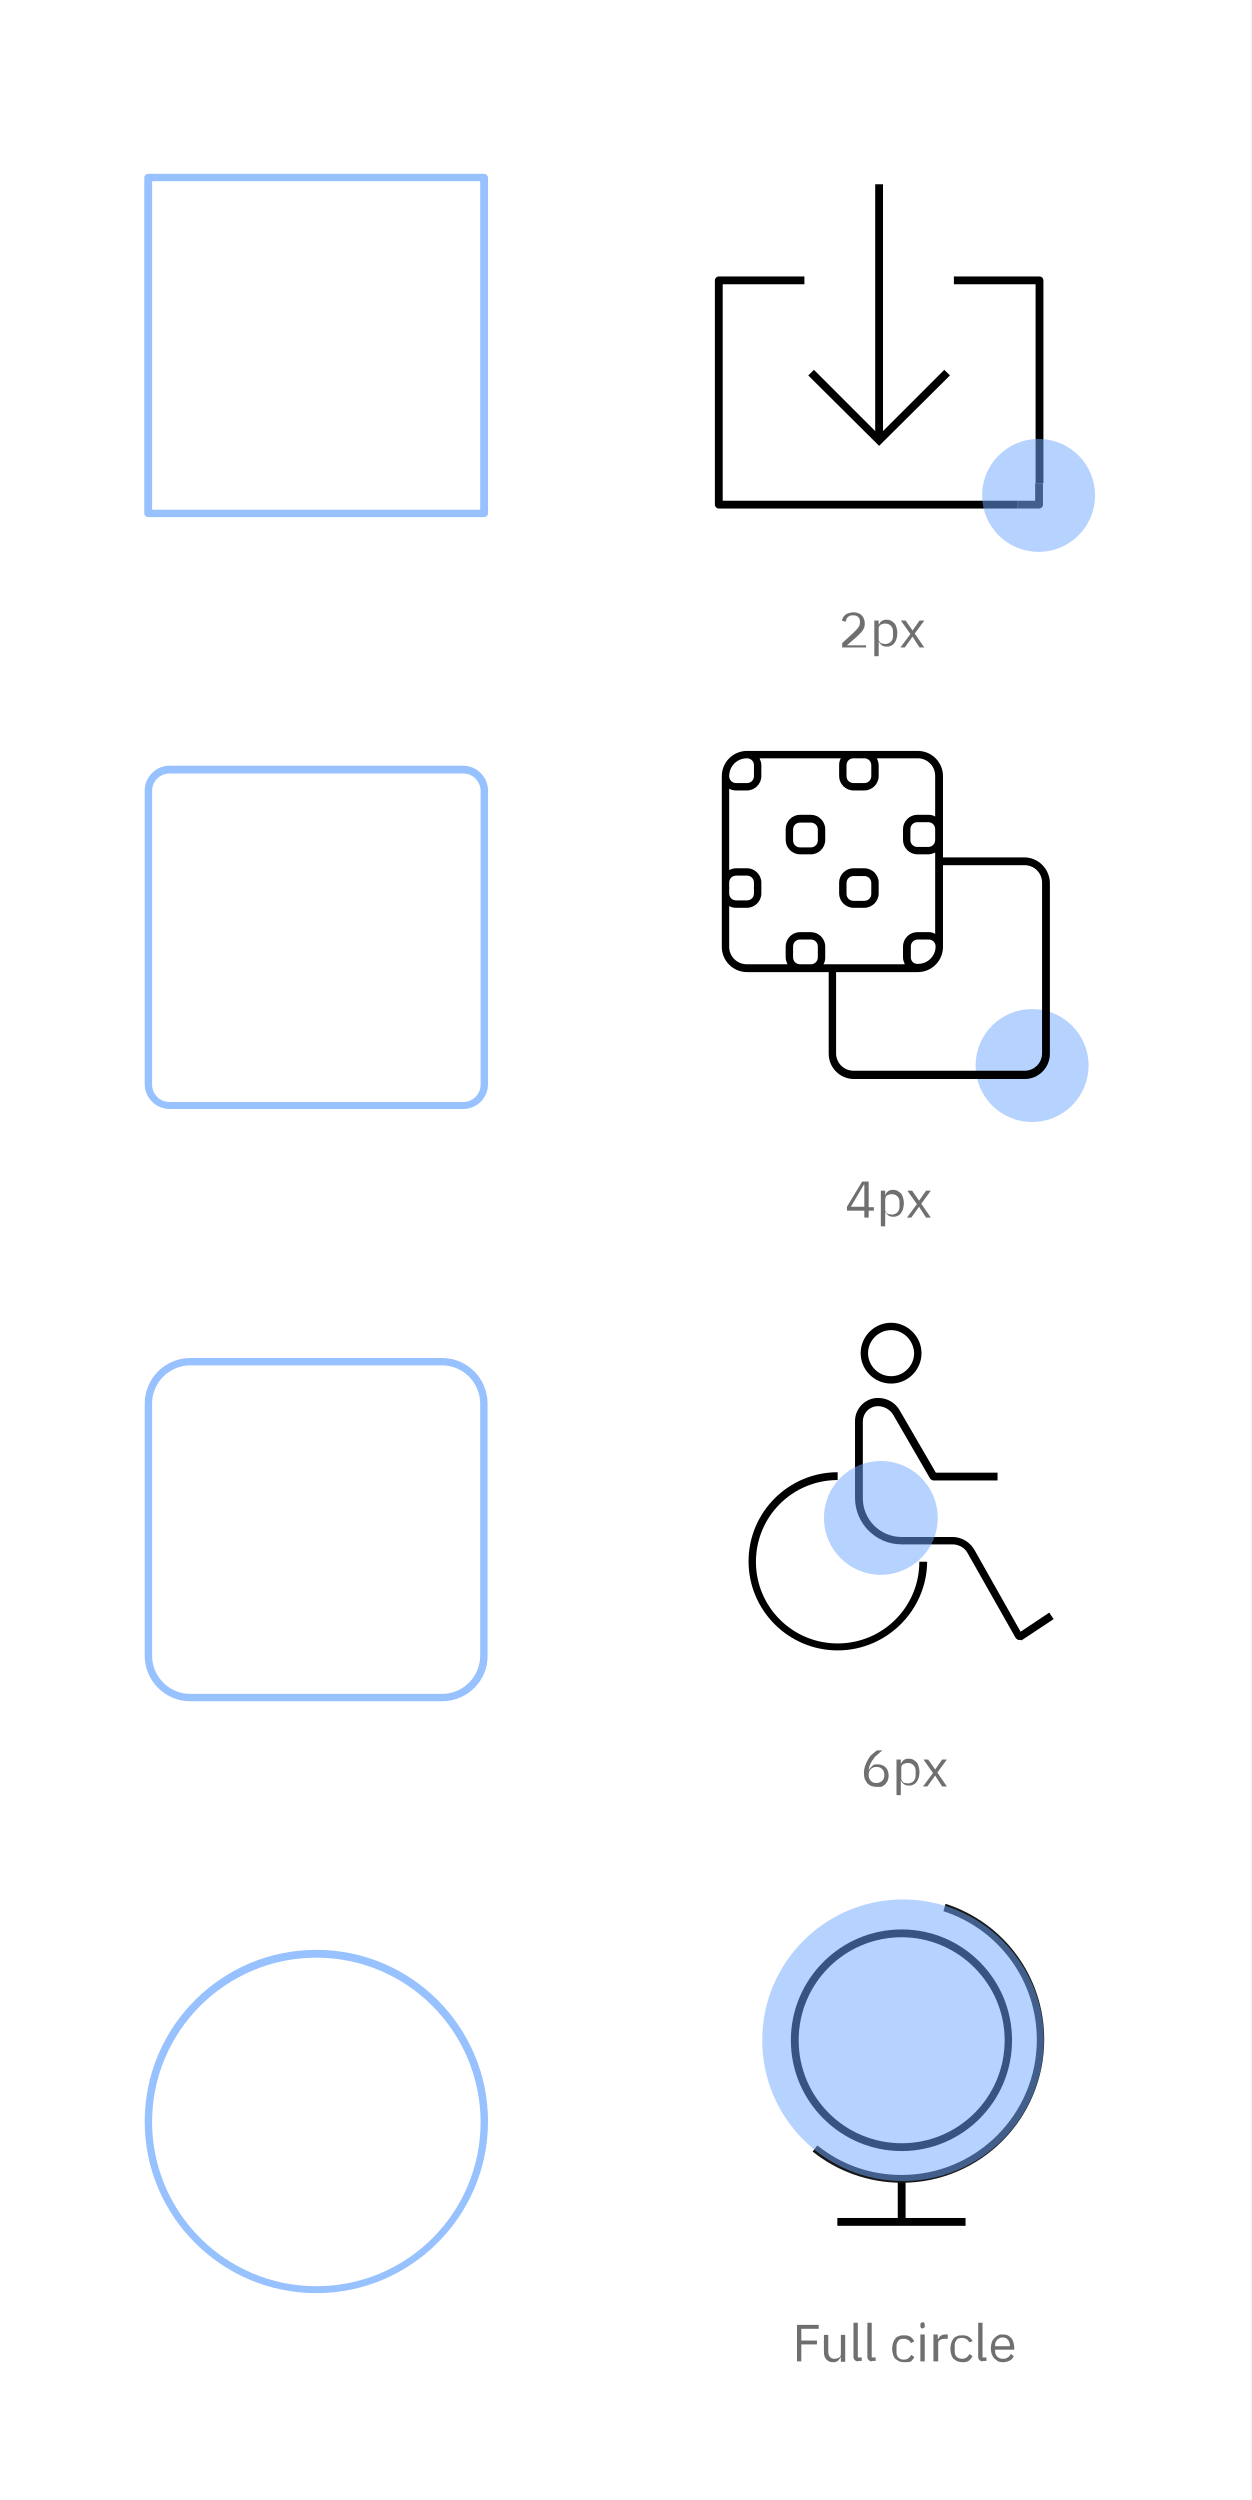
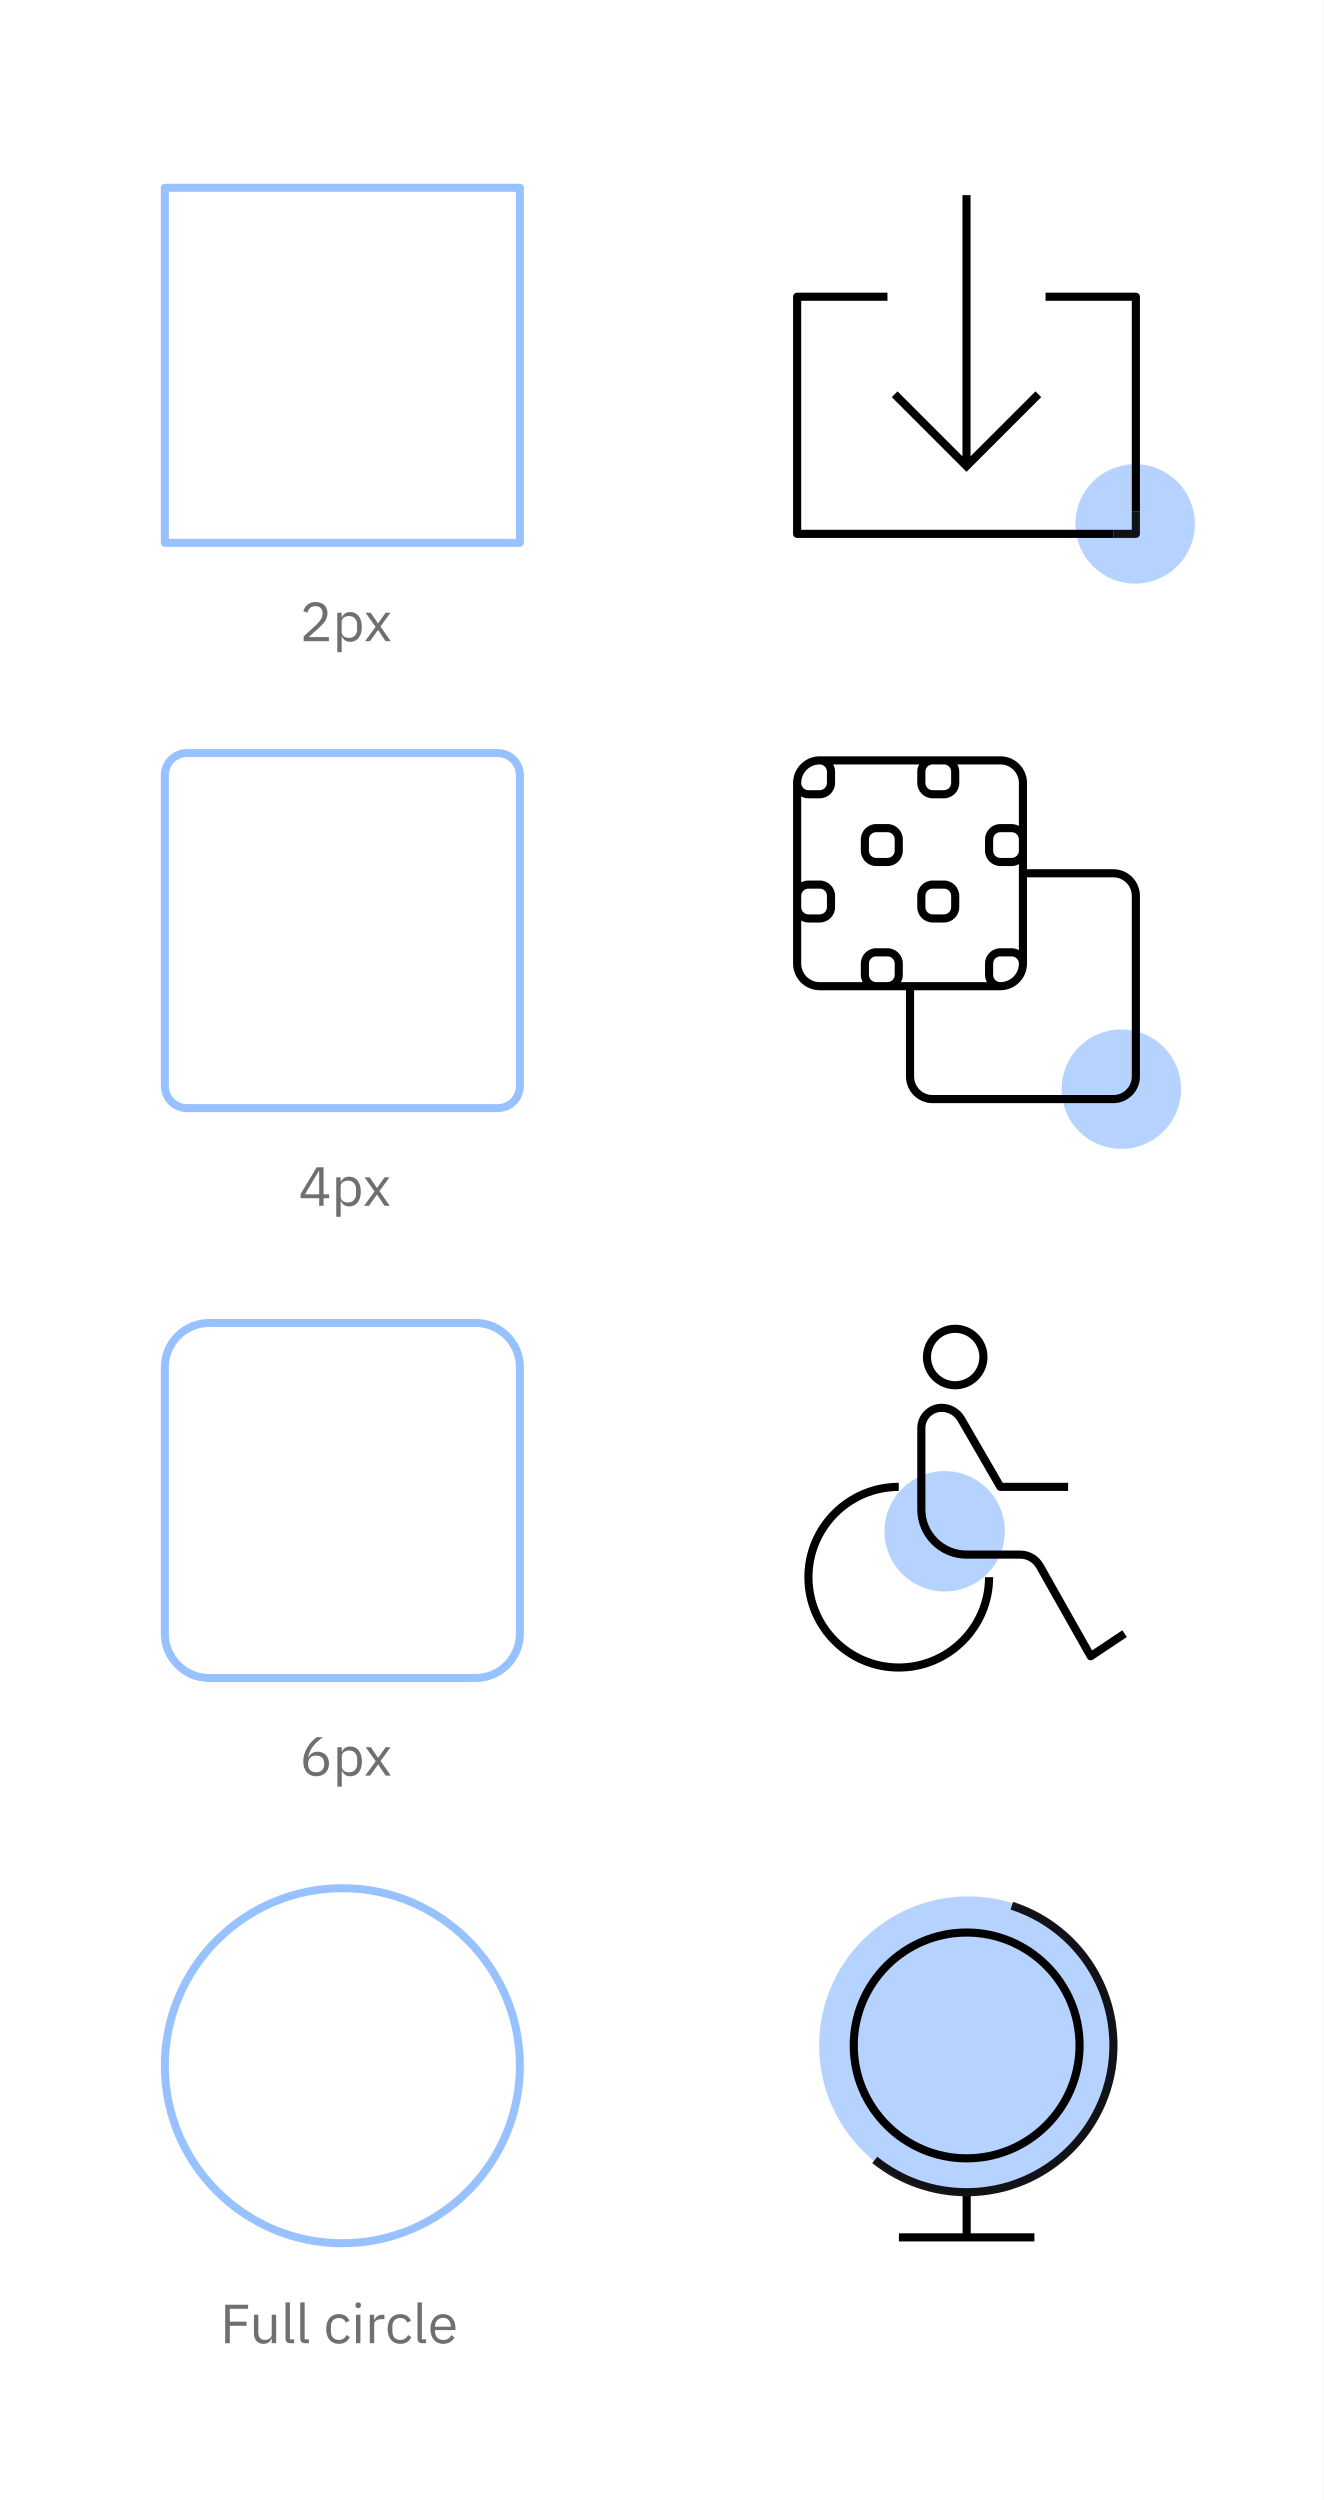
- <svg xmlns="http://www.w3.org/2000/svg" version="1.1" id="Layer_1" x="0" y="0" viewBox="0 0 288 575.3" xml:space="preserve">
-   <style>.st0{fill:#fff}.st1{fill:#97c1ff}.st2{fill:none}.st3{fill:#171717}.st4{opacity:.5;fill:#6ea6ff;enable-background:new}.st5{fill:#6f6f6f}</style>
-   <g id="Padding-don_x2019_t-Copy-10">
-     <path id="Rectangle-3" class="st0" d="M0 0h288v575.3H0z" />
-   </g>
-   <path id="Fill-1-Copy" class="st1" d="M35 117.3h75.5V41.7H35v75.6zm76.4 1.7H34.1c-.5 0-.9-.4-.9-.9V40.9c0-.5.4-.9.9-.9h77.3c.5 0 .9.4.9.9v77.3c0 .4-.4.8-.9.8z" />
-   <path id="Fill-3-Copy" class="st1" d="M39 178c-2.2 0-4 1.8-4 4v67.6c0 2.2 1.8 4 4 4h67.6c2.2 0 4-1.8 4-4V182c0-2.2-1.8-4-4-4H39zm67.6 77.2H39c-3.1 0-5.7-2.6-5.7-5.7v-67.6c0-3.1 2.6-5.7 5.7-5.7h67.6c3.1 0 5.7 2.6 5.7 5.7v67.6c0 3.2-2.6 5.7-5.7 5.7z" />
-   <g id="Group-10-Copy-2" transform="translate(35 153)">
-     <path id="Fill-1_1_" class="st2" d="M128-34.4h78.6V-113H128z" />
-     <path id="Fill-2_1_" d="M182.3-67.9l-14.1 14.1v-56.8h-1.8v56.8l-14.1-14.1-1.3 1.3 16.3 16.2 16.3-16.2z" />
-     <g id="Group-9" transform="translate(1.31 23.422)">
-       <path id="Fill-3" class="st3" d="M202.8-59.4h-4.9v-1.8h4v-4h1.8v4.9c0 .5-.4.9-.9.9" />
-       <path id="Fill-5" d="M202-65.2h1.8v-46.7c0-.5-.4-.9-.9-.9h-19.7v1.8H202v45.8z" />
-       <path id="Fill-7" d="M197.9-61.2H130V-111h18.8v-1.8h-19.7c-.5 0-.9.4-.9.9v51.6c0 .5.4.9.9.9h68.8v-1.8z" />
+ <svg xmlns="http://www.w3.org/2000/svg" width="288px" height="544px" viewBox="0 0 288 544" version="1.1">
+   <g id="06_Corners_1-mobile_1" stroke="none" stroke-width="1" fill="none" fill-rule="evenodd">
+     <g id="Padding-don’t-Copy-8" fill="#FFFFFF">
+       <rect id="Rectangle-3" x="0" y="0" width="288" height="544" />
    </g>
-   </g>
-   <circle id="Oval-5-Copy-9" class="st4" cx="239" cy="114" r="13" />
-   <path id="_x32_px-copy" class="st5" d="M199.3 149h-5.5v-1l2.7-2.5c.4-.4.7-.7 1-1.1.3-.4.4-.8.4-1.2v-.1c0-.5-.1-.8-.4-1.1-.3-.3-.6-.4-1.2-.4-.3 0-.5 0-.7.1-.2.1-.4.2-.5.3-.1.1-.3.3-.3.5-.1.2-.2.4-.2.6l-.9-.3c.1-.2.2-.5.3-.7s.3-.4.5-.6c.2-.2.5-.3.8-.4s.7-.2 1.1-.2.8.1 1.1.2c.3.1.6.3.8.5s.4.5.5.8c.1.3.2.6.2 1 0 .3 0 .6-.1.9-.1.3-.2.5-.4.8-.2.3-.4.5-.6.7l-.7.7-2.3 2h4.4v.5zm1.9-6.2h1v1c.2-.4.4-.7.7-.9s.7-.3 1.1-.3c.4 0 .7.1 1 .2.3.2.6.4.8.6s.4.6.5 1c.1.4.2.8.2 1.3s-.1.9-.2 1.3-.3.7-.5 1-.5.5-.8.6c-.3.2-.7.2-1 .2-.8 0-1.4-.4-1.8-1.2v3.4h-1v-8.2zm2.5 5.4c.5 0 1-.2 1.3-.5.3-.3.5-.8.5-1.3v-1.1c0-.6-.2-1-.5-1.3-.3-.3-.7-.5-1.3-.5-.2 0-.4 0-.6.1s-.4.1-.5.2c-.1.1-.3.2-.3.4-.1.1-.1.3-.1.5v2.3c0 .2 0 .4.1.5.1.2.2.3.3.4s.3.2.5.2.4.1.6.1zm3.5.8l2.3-3.1-2.2-3.1h1.1l1.6 2.3 1.6-2.3h1.1l-2.2 3 2.2 3.2h-1.1l-1.6-2.5-1.8 2.5h-1z" />
-   <circle id="Oval-5-Copy-8" class="st4" cx="237.5" cy="245.2" r="13" />
-   <g id="Group-9-Copy" transform="translate(171 153)">
-     <path id="Fill-1" class="st2" d="M-6.5 96.8h78.6V18.2H-6.5z" />
-     <g id="Group-8">
-       <path id="Fill-2" d="M13.1 36.3c-.9 0-1.6.7-1.6 1.6v2.5c0 .9.7 1.6 1.6 1.6h2.5c.9 0 1.6-.7 1.6-1.6v-2.5c0-.9-.7-1.6-1.6-1.6h-2.5zm2.5 7.3h-2.5c-1.8 0-3.3-1.5-3.3-3.3v-2.5c0-1.8 1.5-3.3 3.3-3.3h2.5c1.8 0 3.3 1.5 3.3 3.3v2.5c0 1.8-1.5 3.3-3.3 3.3z" />
-       <path id="Fill-4" d="M25.4 48.6c-.9 0-1.6.7-1.6 1.6v2.5c0 .9.7 1.6 1.6 1.6h2.5c.9 0 1.6-.7 1.6-1.6v-2.5c0-.9-.7-1.6-1.6-1.6h-2.5zm2.5 7.3h-2.5c-1.8 0-3.3-1.5-3.3-3.3v-2.5c0-1.8 1.5-3.3 3.3-3.3h2.5c1.8 0 3.3 1.5 3.3 3.3v2.5c0 1.8-1.5 3.3-3.3 3.3z" />
-       <path id="Fill-6" d="M68.8 89.4c0 2.2-1.8 4-4 4H25.4c-2.2 0-4-1.8-4-4V70.7h18.8c3.2 0 5.8-2.6 5.8-5.8V46.1h18.8c2.2 0 4 1.8 4 4v39.3zM13.1 68.9c-.9 0-1.6-.7-1.6-1.6v-2.5c0-.9.7-1.6 1.6-1.6h2.5c.9 0 1.6.7 1.6 1.6v2.5c0 .9-.7 1.6-1.6 1.6h-2.5zm25.5-1.6v-2.5c0-.9.7-1.6 1.6-1.6h2.5c.9 0 1.6.7 1.6 1.6 0 2.2-1.8 4-4 4-1 .1-1.7-.6-1.7-1.5zm-41.8-2.4v-9.4c.5.3 1 .4 1.6.4H.9c1.8 0 3.3-1.5 3.3-3.3v-2.5c0-1.8-1.5-3.3-3.3-3.3h-2.5c-.6 0-1.1.2-1.6.4V28.5c.5.3 1 .4 1.6.4H.9c1.8 0 3.3-1.5 3.3-3.3v-2.5c0-.6-.2-1.1-.4-1.6h18.7c-.3.5-.4 1-.4 1.6v2.5c0 1.8 1.5 3.3 3.3 3.3h2.5c1.8 0 3.3-1.5 3.3-3.3v-2.5c0-.6-.2-1.1-.4-1.6h9.4c2.2 0 4 1.8 4 4v9.4c-.5-.3-1-.4-1.6-.4h-2.5c-1.8 0-3.3 1.5-3.3 3.3v2.5c0 1.8 1.5 3.3 3.3 3.3h2.5c.6 0 1.1-.2 1.6-.4v18.7c-.5-.3-1-.4-1.6-.4h-2.5c-1.8 0-3.3 1.5-3.3 3.3v2.5c0 .6.2 1.1.4 1.6H18.5c.3-.5.4-1 .4-1.6v-2.5c0-1.8-1.5-3.3-3.3-3.3h-2.5c-1.8 0-3.3 1.5-3.3 3.3v2.5c0 .6.2 1.1.4 1.6H.9c-2.3 0-4.1-1.8-4.1-4zm0-14.8c0-.9.7-1.6 1.6-1.6H.9c.9 0 1.6.7 1.6 1.6v2.5c0 .9-.7 1.6-1.6 1.6h-2.5c-.9 0-1.6-.7-1.6-1.6v-2.5zM.9 21.5c.9 0 1.6.7 1.6 1.6v2.5c0 .9-.7 1.6-1.6 1.6h-2.5c-.9 0-1.6-.7-1.6-1.6 0-2.3 1.8-4.1 4.1-4.1zm27 0c.9 0 1.6.7 1.6 1.6v2.5c0 .9-.7 1.6-1.6 1.6h-2.5c-.9 0-1.6-.7-1.6-1.6v-2.5c0-.9.7-1.6 1.6-1.6h2.5zm16.3 18.8c0 .9-.7 1.6-1.6 1.6h-2.5c-.9 0-1.6-.7-1.6-1.6v-2.5c0-.9.7-1.6 1.6-1.6h2.5c.9 0 1.6.7 1.6 1.6v2.5zm20.5 4H46V25.6c0-3.2-2.6-5.8-5.8-5.8H.9c-3.2 0-5.8 2.6-5.8 5.8v39.3c0 3.2 2.6 5.8 5.8 5.8h18.8v18.8c0 3.2 2.6 5.8 5.8 5.8h39.3c3.2 0 5.8-2.6 5.8-5.8V50.1c-.1-3.2-2.7-5.8-5.9-5.8z" />
-     </g>
-   </g>
-   <path id="_x34_px-copy" class="st5" d="M198.9 280.2v-1.6h-4v-.9l3.5-5.8h1.5v5.9h1.2v.8h-1.2v1.6h-1zm-3.1-2.5h3.1v-5.1h-.1l-3 5.1zm6.9-3.7h1v1c.2-.4.4-.7.7-.9.3-.2.7-.3 1.1-.3.4 0 .7.1 1 .2.3.2.6.4.8.6s.4.6.5 1 .2.8.2 1.3-.1.9-.2 1.3-.3.7-.5 1-.5.5-.8.6c-.3.2-.7.2-1 .2-.8 0-1.4-.4-1.8-1.2v3.4h-1V274zm2.5 5.5c.5 0 1-.2 1.3-.5.3-.3.5-.8.5-1.3v-1.1c0-.6-.2-1-.5-1.3-.3-.3-.7-.5-1.3-.5-.2 0-.4 0-.6.1s-.4.1-.5.2c-.1.1-.3.2-.3.4s-.1.3-.1.5v2.3c0 .2 0 .4.1.5.1.2.2.3.3.4.1.1.3.2.5.2s.4.1.6.1zm3.5.7l2.3-3.1-2.2-3.1h1.1l1.6 2.3 1.6-2.3h1.1l-2.2 3 2.2 3.2h-1.1l-1.6-2.5-1.8 2.5h-1z" />
-   <path id="Fill-4-Copy" class="st1" d="M43.8 314.2c-4.8 0-8.8 3.9-8.8 8.8v58c0 4.8 3.9 8.8 8.8 8.8h57.9c4.8 0 8.8-3.9 8.8-8.8v-58c0-4.8-3.9-8.8-8.8-8.8H43.8zm57.9 77.3H43.8c-5.8 0-10.5-4.7-10.5-10.5v-58c0-5.8 4.7-10.5 10.5-10.5h57.9c5.8 0 10.5 4.7 10.5 10.5v58c.1 5.8-4.7 10.5-10.5 10.5z" />
-   <path id="Fill-5-Copy" class="st1" d="M72.8 450.5C52 450.5 35 467.4 35 488.3c0 20.8 16.9 37.8 37.8 37.8s37.8-16.9 37.8-37.8c-.1-20.9-17-37.8-37.8-37.8m0 77.2c-21.8 0-39.5-17.7-39.5-39.5s17.7-39.5 39.5-39.5 39.5 17.7 39.5 39.5-17.8 39.5-39.5 39.5" />
-   <g id="Group-27-Copy" transform="translate(35 153)">
-     <g id="Group-9_2_" transform="translate(0 .69)">
-       <path id="Fill-1_3_" class="st2" d="M133.2 227.7h78.6v-78.6h-78.6z" />
-       <g id="Group-8_2_" transform="translate(2.457)">
-         <path id="Fill-2_3_" d="M167.6 152.4c-2.9 0-5.3 2.4-5.3 5.3s2.4 5.3 5.3 5.3 5.3-2.4 5.3-5.3c-.1-2.9-2.4-5.3-5.3-5.3m0 12.3c-3.9 0-7-3.2-7-7 0-3.9 3.2-7 7-7s7 3.2 7 7c0 3.9-3.2 7-7 7" />
-         <path id="Fill-4_2_" d="M155.3 226.1c-11.3 0-20.5-9.2-20.5-20.5s9.2-20.5 20.5-20.5v1.8c-10.4 0-18.8 8.4-18.8 18.8s8.4 18.8 18.8 18.8 18.8-8.4 18.8-18.8h1.8c-.1 11.2-9.3 20.4-20.6 20.4" />
-         <path id="Fill-6_2_" d="M197.1 223.7h-.2c-.2-.1-.4-.2-.6-.4l-11.1-19.6c-.7-1.3-2.1-2-3.5-2H170c-5.9 0-10.7-4.8-10.7-10.7v-17.7c0-2.9 2.4-5.3 5.3-5.3 2.1 0 4 1.1 5 2.9l8.3 14.3h14.2v1.8h-14.7c-.3 0-.6-.2-.8-.4l-8.5-14.7c-.7-1.2-2.1-2-3.5-2-2 0-3.5 1.6-3.5 3.5v17.7c0 4.9 4 8.9 8.9 8.9h11.7c2.1 0 4 1.1 5.1 3l10.6 18.8 6.6-4.4 1 1.5-7.4 4.9c-.2-.2-.4-.1-.5-.1" />
+     <circle id="Oval-5-Copy-8" fill="#6EA6FF" style="mix-blend-mode: multiply;" opacity="0.5" cx="244" cy="237" r="13" />
+     <g id="Group-9-Copy" transform="translate(171, 163)">
+       <polygon id="Fill-1" points="0 78.62 78.62 78.62 78.62 0 0 0" />
+       <g id="Group-8" fill="#000000">
+         <path d="M19.655,18.084 C18.788,18.084 18.083,18.789 18.083,19.656 L18.083,22.113 C18.083,22.978 18.788,23.683 19.655,23.683 L22.112,23.683 C22.979,23.683 23.684,22.978 23.684,22.113 L23.684,19.656 C23.684,18.789 22.979,18.084 22.112,18.084 L19.655,18.084 Z M22.112,25.454 L19.655,25.454 C17.812,25.454 16.314,23.956 16.314,22.113 L16.314,19.656 C16.314,17.813 17.812,16.312 19.655,16.312 L22.112,16.312 C23.955,16.312 25.453,17.813 25.453,19.656 L25.453,22.113 C25.453,23.956 23.955,25.454 22.112,25.454 L22.112,25.454 Z" id="Fill-2" />
+         <path d="M31.939,30.368 C31.072,30.368 30.367,31.073 30.367,31.94 L30.367,34.397 C30.367,35.262 31.072,35.967 31.939,35.967 L34.396,35.967 C35.264,35.967 35.969,35.262 35.969,34.397 L35.969,31.94 C35.969,31.073 35.264,30.368 34.396,30.368 L31.939,30.368 Z M34.396,37.739 L31.939,37.739 C30.097,37.739 28.598,36.24 28.598,34.397 L28.598,31.94 C28.598,30.098 30.097,28.597 31.939,28.597 L34.396,28.597 C36.239,28.597 37.738,30.098 37.738,31.94 L37.738,34.397 C37.738,36.24 36.239,37.739 34.396,37.739 L34.396,37.739 Z" id="Fill-4" />
+         <path d="M75.279,71.249 C75.279,73.47 73.471,75.279 71.25,75.279 L31.94,75.279 C29.719,75.279 27.91,73.47 27.91,71.249 L27.91,52.479 L46.681,52.479 C49.877,52.479 52.479,49.879 52.479,46.681 L52.479,27.91 L71.25,27.91 C73.471,27.91 75.279,29.718 75.279,31.939 L75.279,71.249 Z M19.655,50.71 C18.788,50.71 18.083,50.005 18.083,49.138 L18.083,46.681 C18.083,45.813 18.788,45.108 19.655,45.108 L22.112,45.108 C22.979,45.108 23.685,45.813 23.685,46.681 L23.685,49.138 C23.685,50.005 22.979,50.71 22.112,50.71 L19.655,50.71 Z M45.108,49.138 L45.108,46.681 C45.108,45.813 45.814,45.108 46.681,45.108 L49.138,45.108 C50.005,45.108 50.71,45.813 50.71,46.681 C50.71,48.902 48.902,50.71 46.681,50.71 C45.814,50.71 45.108,50.005 45.108,49.138 L45.108,49.138 Z M3.342,46.681 L3.342,37.327 C3.813,37.58 4.342,37.738 4.914,37.738 L7.371,37.738 C9.214,37.738 10.712,36.239 10.712,34.396 L10.712,31.939 C10.712,30.097 9.214,28.598 7.371,28.598 L4.914,28.598 C4.342,28.598 3.813,28.755 3.342,29.008 L3.342,10.302 C3.813,10.555 4.342,10.712 4.914,10.712 L7.371,10.712 C9.214,10.712 10.712,9.213 10.712,7.371 L10.712,4.914 C10.712,4.344 10.555,3.813 10.302,3.341 L29.009,3.341 C28.756,3.813 28.598,4.344 28.598,4.914 L28.598,7.371 C28.598,9.213 30.097,10.712 31.94,10.712 L34.396,10.712 C36.239,10.712 37.738,9.213 37.738,7.371 L37.738,4.914 C37.738,4.344 37.581,3.813 37.328,3.341 L46.681,3.341 C48.902,3.341 50.71,5.15 50.71,7.371 L50.71,16.724 C50.238,16.471 49.708,16.314 49.138,16.314 L46.681,16.314 C44.838,16.314 43.34,17.812 43.34,19.655 L43.34,22.112 C43.34,23.955 44.838,25.453 46.681,25.453 L49.138,25.453 C49.708,25.453 50.238,25.296 50.71,25.043 L50.71,43.75 C50.238,43.497 49.708,43.339 49.138,43.339 L46.681,43.339 C44.838,43.339 43.34,44.838 43.34,46.681 L43.34,49.138 C43.34,49.707 43.497,50.238 43.75,50.71 L25.043,50.71 C25.296,50.238 25.453,49.707 25.453,49.138 L25.453,46.681 C25.453,44.838 23.955,43.339 22.112,43.339 L19.655,43.339 C17.813,43.339 16.314,44.838 16.314,46.681 L16.314,49.138 C16.314,49.707 16.471,50.238 16.724,50.71 L7.371,50.71 C5.15,50.71 3.342,48.902 3.342,46.681 L3.342,46.681 Z M3.342,31.939 C3.342,31.072 4.047,30.367 4.914,30.367 L7.371,30.367 C8.238,30.367 8.943,31.072 8.943,31.939 L8.943,34.396 C8.943,35.264 8.238,35.969 7.371,35.969 L4.914,35.969 C4.047,35.969 3.342,35.264 3.342,34.396 L3.342,31.939 Z M7.371,3.341 C8.238,3.341 8.943,4.046 8.943,4.914 L8.943,7.371 C8.943,8.238 8.238,8.943 7.371,8.943 L4.914,8.943 C4.047,8.943 3.342,8.238 3.342,7.371 C3.342,5.15 5.15,3.341 7.371,3.341 L7.371,3.341 Z M34.396,3.341 C35.264,3.341 35.969,4.046 35.969,4.914 L35.969,7.371 C35.969,8.238 35.264,8.943 34.396,8.943 L31.94,8.943 C31.072,8.943 30.367,8.238 30.367,7.371 L30.367,4.914 C30.367,4.046 31.072,3.341 31.94,3.341 L34.396,3.341 Z M50.71,22.112 C50.71,22.979 50.005,23.684 49.138,23.684 L46.681,23.684 C45.814,23.684 45.108,22.979 45.108,22.112 L45.108,19.655 C45.108,18.788 45.814,18.083 46.681,18.083 L49.138,18.083 C50.005,18.083 50.71,18.788 50.71,19.655 L50.71,22.112 Z M71.25,26.141 L52.479,26.141 L52.479,7.371 C52.479,4.172 49.877,1.572 46.681,1.572 L7.371,1.572 C4.174,1.572 1.573,4.172 1.573,7.371 L1.573,46.681 C1.573,49.879 4.174,52.479 7.371,52.479 L26.141,52.479 L26.141,71.249 C26.141,74.448 28.743,77.048 31.94,77.048 L71.25,77.048 C74.446,77.048 77.048,74.448 77.048,71.249 L77.048,31.939 C77.048,28.741 74.446,26.141 71.25,26.141 L71.25,26.141 Z" id="Fill-6" />
      </g>
    </g>
-     <circle id="Oval-5-Copy-5" class="st4" cx="167.7" cy="196.3" r="13.1" />
-   </g>
-   <path id="_x36_px-copy" class="st5" d="M201.7 411.2c-.4 0-.8-.1-1.2-.2-.3-.1-.6-.4-.9-.6-.2-.3-.4-.6-.6-1-.1-.4-.2-.8-.2-1.3 0-.6.1-1.2.3-1.8.2-.5.4-1 .7-1.5.3-.5.6-.9 1-1.2.4-.3.7-.6 1-.8h1.3c-.4.3-.8.6-1.2 1-.4.3-.7.6-.9 1-.3.3-.5.7-.7 1.1s-.3.8-.4 1.3h.1c.2-.3.5-.6.8-.9s.7-.3 1.2-.3c.4 0 .7.1 1 .2.3.1.6.3.8.5.2.2.4.5.5.8.1.3.2.7.2 1.1 0 .4-.1.8-.2 1.1-.1.3-.3.6-.6.9-.2.2-.5.4-.9.6h-1.1zm0-.9c.6 0 1-.2 1.3-.5.3-.3.5-.7.5-1.3v-.1c0-.6-.2-1-.5-1.3-.3-.3-.7-.5-1.3-.5s-1 .2-1.3.5c-.3.3-.5.7-.5 1.3v.1c0 .6.2 1 .5 1.3.3.4.8.5 1.3.5zm4.6-5.4h1v1c.2-.4.4-.7.7-.9.3-.2.7-.3 1.1-.3.4 0 .7.1 1 .2.3.2.6.4.8.6s.4.6.5 1c.1.4.2.8.2 1.3s-.1.9-.2 1.3-.3.7-.5 1-.5.5-.8.6c-.3.2-.7.2-1 .2-.8 0-1.4-.4-1.8-1.2v3.4h-1v-8.2zm2.6 5.5c.5 0 1-.2 1.3-.5.3-.3.5-.8.5-1.3v-1.1c0-.6-.2-1-.5-1.3-.3-.3-.7-.5-1.3-.5-.2 0-.4 0-.6.1s-.4.1-.5.2c-.1.1-.3.2-.3.4-.1.1-.1.3-.1.5v2.3c0 .2 0 .4.1.5.1.2.2.3.3.4s.3.2.5.2.4.1.6.1zm3.5.7l2.3-3.1-2.2-3.1h1.1l1.6 2.3 1.6-2.3h1.1l-2.2 3 2.2 3.2h-1.1l-1.6-2.5-1.8 2.5h-1z" />
-   <g>
-     <g id="Group-28-Copy" transform="translate(171 153)">
-       <g id="Group-9_1_" transform="translate(.034 .69)">
-         <path id="Fill-1_2_" class="st0" d="M-2.9 360.1h78.7v-78.7H-2.9z" />
-         <g id="Group-8_1_" transform="translate(13.857 3.112)">
-           <path id="Fill-2_2_" d="M22.6 289c-13.1 0-23.7 10.6-23.7 23.7s10.6 23.7 23.7 23.7 23.7-10.6 23.7-23.7c0-13-10.7-23.7-23.7-23.7m0 49.2c-14 0-25.5-11.4-25.5-25.5 0-14 11.4-25.5 25.5-25.5S48 298.7 48 312.7c0 14.1-11.4 25.5-25.4 25.5" />
-           <path id="Fill-4_1_" d="M23.5 344.7h-1.8v8.9H7.8v1.8h29.5v-1.8H23.5z" />
-           <path id="Fill-6_1_" class="st3" d="M22.6 345.5c-7.5 0-14.8-2.6-20.5-7.2l1.1-1.4c5.6 4.5 12.3 6.8 19.4 6.8 17.1 0 31.1-13.9 31.1-31.1 0-13.5-8.6-25.4-21.5-29.6l.5-1.7c13.6 4.4 22.7 16.9 22.7 31.2 0 18.3-14.7 33-32.8 33" />
+     <path d="M40.698,164.738 C38.515,164.738 36.738,166.515 36.738,168.698 L36.738,236.302 C36.738,238.485 38.515,240.262 40.698,240.262 L108.302,240.262 C110.485,240.262 112.262,238.485 112.262,236.302 L112.262,168.698 C112.262,166.515 110.485,164.738 108.302,164.738 L40.698,164.738 Z M108.302,242 L40.698,242 C37.557,242 35,239.443 35,236.302 L35,168.698 C35,165.557 37.557,163 40.698,163 L108.302,163 C111.443,163 114,165.557 114,168.698 L114,236.302 C114,239.443 111.443,242 108.302,242 L108.302,242 Z" id="Fill-3-Copy" fill="#97C1FF" />
+     <path d="M70.41,262.376 L70.41,260.732 L71.622,260.732 L71.622,259.892 L70.41,259.892 L70.41,254 L68.91,254 L65.406,259.844 L65.406,260.732 L69.45,260.732 L69.45,262.376 L70.41,262.376 Z M69.45,259.892 L66.354,259.892 L69.39,254.78 L69.45,254.78 L69.45,259.892 Z M74.13,264.776 L74.13,261.368 L74.178,261.368 C74.55,262.136 75.138,262.52 75.99,262.52 C77.538,262.52 78.51,261.26 78.51,259.28 C78.51,257.3 77.538,256.04 75.99,256.04 C75.138,256.04 74.502,256.412 74.178,257.192 L74.13,257.192 L74.13,256.184 L73.17,256.184 L73.17,264.776 L74.13,264.776 Z M75.726,261.656 C74.85,261.656 74.13,261.2 74.13,260.396 L74.13,258.092 C74.13,257.408 74.85,256.904 75.726,256.904 C76.806,256.904 77.478,257.648 77.478,258.752 L77.478,259.808 C77.478,260.912 76.806,261.656 75.726,261.656 Z M80.286,262.376 L82.026,259.952 L82.062,259.952 L83.67,262.376 L84.798,262.376 L82.566,259.184 L84.75,256.184 L83.682,256.184 L82.05,258.488 L82.014,258.488 L80.442,256.184 L79.314,256.184 L81.51,259.256 L79.218,262.376 L80.286,262.376 Z" id="4px" fill="#6F6F6F" fill-rule="nonzero" />
+     <path d="M36.738,117.262 L112.262,117.262 L112.262,41.738 L36.738,41.738 L36.738,117.262 Z M113.131,119 L35.869,119 C35.389,119 35,118.611 35,118.131 L35,40.869 C35,40.389 35.389,40 35.869,40 L113.131,40 C113.611,40 114,40.389 114,40.869 L114,118.131 C114,118.611 113.611,119 113.131,119 L113.131,119 Z" id="Fill-1-Copy" fill="#97C1FF" />
+     <g id="Group-10-Copy-2" transform="translate(171, 40)">
+       <polygon id="Fill-1" points="0 78.621 78.621 78.621 78.621 0 0 0" />
+       <polygon id="Fill-2" fill="#000000" points="54.321 45.162 40.193 59.287 40.193 2.456 38.427 2.456 38.427 59.287 24.3 45.162 23.049 46.413 39.311 62.672 55.571 46.413" />
+       <g id="Group-9" transform="translate(1.310345, 23.42241)">
+         <path d="M74.853,53.626 L69.94,53.626 L69.94,51.857 L73.969,51.857 L73.969,47.827 L75.738,47.827 L75.738,52.741 C75.738,53.23 75.342,53.626 74.853,53.626" id="Fill-3" fill="#171717" />
+         <path d="M73.969,47.828 L75.738,47.828 L75.738,1.147 C75.738,0.658 75.343,0.262 74.854,0.262 L55.199,0.262 L55.199,2.031 L73.969,2.031 L73.969,47.828 Z" id="Fill-5" fill="#000000" />
+         <path d="M69.94,51.857 L2.031,51.857 L2.031,2.031 L20.802,2.031 L20.802,0.262 L1.147,0.262 C0.658,0.262 0.262,0.658 0.262,1.147 L0.262,52.742 C0.262,53.231 0.658,53.626 1.147,53.626 L69.94,53.626 L69.94,51.857 Z" id="Fill-7" fill="#000000" />
+       </g>
+     </g>
+     <circle id="Oval-5-Copy-9" fill="#6EA6FF" style="mix-blend-mode: multiply;" opacity="0.5" cx="247" cy="114" r="13" />
+     <path d="M71.568,139.52 L71.568,138.632 L67.164,138.632 L69.42,136.604 C70.488,135.644 71.256,134.732 71.256,133.436 C71.256,132.008 70.32,131 68.688,131 C67.068,131 66.324,131.984 66,132.968 L66.9,133.316 C67.128,132.524 67.608,131.9 68.64,131.9 C69.672,131.9 70.188,132.536 70.188,133.46 L70.188,133.604 C70.188,134.408 69.588,135.248 68.808,135.968 L66.072,138.488 L66.072,139.52 L71.568,139.52 Z M74.352,141.92 L74.352,138.512 L74.4,138.512 C74.772,139.28 75.36,139.664 76.212,139.664 C77.76,139.664 78.732,138.404 78.732,136.424 C78.732,134.444 77.76,133.184 76.212,133.184 C75.36,133.184 74.724,133.556 74.4,134.336 L74.352,134.336 L74.352,133.328 L73.392,133.328 L73.392,141.92 L74.352,141.92 Z M75.948,138.8 C75.072,138.8 74.352,138.344 74.352,137.54 L74.352,135.236 C74.352,134.552 75.072,134.048 75.948,134.048 C77.028,134.048 77.7,134.792 77.7,135.896 L77.7,136.952 C77.7,138.056 77.028,138.8 75.948,138.8 Z M80.508,139.52 L82.248,137.096 L82.284,137.096 L83.892,139.52 L85.02,139.52 L82.788,136.328 L84.972,133.328 L83.904,133.328 L82.272,135.632 L82.236,135.632 L80.664,133.328 L79.536,133.328 L81.732,136.4 L79.44,139.52 L80.508,139.52 Z" id="2px" fill="#6F6F6F" fill-rule="nonzero" />
+     <g id="Group-27-Copy-4" transform="translate(171, 286)">
+       <g id="Group-9" transform="translate(0, 0.689655)">
+         <polygon id="Fill-1" points="0 78.621 78.621 78.621 78.621 0 0 0" />
+         <g id="Group-8" transform="translate(2.456897, 0)" fill="#000000">
+           <path d="M34.397,3.342 C31.497,3.342 29.139,5.701 29.139,8.6 C29.139,11.497 31.497,13.855 34.397,13.855 C37.296,13.855 39.654,11.497 39.654,8.6 C39.654,5.701 37.296,3.342 34.397,3.342 M34.397,15.627 C30.522,15.627 27.37,12.475 27.37,8.6 C27.37,4.723 30.522,1.571 34.397,1.571 C38.271,1.571 41.423,4.723 41.423,8.6 C41.423,12.475 38.271,15.627 34.397,15.627" id="Fill-2" />
+           <path d="M22.112,77.049 C10.786,77.049 1.572,67.833 1.572,56.51 C1.572,45.183 10.786,35.967 22.112,35.967 L22.112,37.739 C11.761,37.739 3.341,46.159 3.341,56.51 C3.341,66.861 11.761,75.278 22.112,75.278 C32.463,75.278 40.883,66.861 40.883,56.51 L42.652,56.51 C42.652,67.833 33.438,77.049 22.112,77.049" id="Fill-4" />
+           <path d="M63.879,74.592 C63.811,74.592 63.742,74.583 63.675,74.568 C63.435,74.511 63.231,74.354 63.11,74.14 L52.037,54.527 C51.325,53.262 49.978,52.478 48.526,52.478 L36.853,52.48 C30.947,52.48 26.141,47.675 26.141,41.768 L26.141,24.074 C26.141,21.15 28.52,18.769 31.446,18.769 C33.507,18.769 35.431,19.88 36.463,21.666 L44.735,35.967 L58.966,35.967 L58.966,37.739 L44.224,37.739 C43.91,37.739 43.617,37.569 43.458,37.297 L34.932,22.553 C34.215,21.31 32.878,20.541 31.446,20.541 C29.495,20.541 27.91,22.128 27.91,24.074 L27.91,41.768 C27.91,46.697 31.922,50.709 36.853,50.709 L48.526,50.706 C50.617,50.706 52.551,51.837 53.578,53.657 L64.182,72.443 L70.759,68.057 L71.741,69.529 L64.371,74.442 C64.223,74.541 64.051,74.592 63.879,74.592" id="Fill-6" />
        </g>
      </g>
-       <circle id="Oval-5-Copy-7" class="st4" cx="36.8" cy="316.5" r="32.4" />
+       <circle id="Oval-5-Copy-5" fill="#6EA6FF" style="mix-blend-mode: multiply;" opacity="0.5" cx="34.56" cy="47.207" r="13.103" />
    </g>
-     <path id="Full-circle-Copy" class="st5" d="M183.4 543.4V535h5v.9h-4v2.7h3.6v.9h-3.6v3.9h-1zm10.1-1c-.1.1-.2.3-.3.4-.1.1-.2.3-.3.4-.1.1-.3.2-.5.3-.2.1-.4.1-.7.1-.6 0-1.1-.2-1.5-.6-.4-.4-.6-1-.6-1.7v-4h1v3.8c0 1.1.5 1.7 1.4 1.7.2 0 .4 0 .6-.1.2 0 .3-.1.5-.2s.3-.2.3-.4c.1-.1.1-.3.1-.5v-4.3h1v6.2h-1v-1.1zm4 1c-.3 0-.6-.1-.8-.3s-.3-.4-.3-.7v-7.9h1v8h.9v.8h-.8zm3.2 0c-.3 0-.6-.1-.8-.3s-.3-.4-.3-.7v-7.9h1v8h.9v.8h-.8zm7.4.2c-.4 0-.8-.1-1.2-.2l-.9-.6c-.2-.3-.4-.6-.5-1-.1-.4-.2-.8-.2-1.3s.1-.9.2-1.3.3-.7.5-1c.2-.3.5-.5.9-.6.3-.2.7-.2 1.2-.2.6 0 1.1.1 1.5.4.4.3.6.6.8 1l-.8.4c-.1-.3-.3-.6-.6-.7-.3-.2-.6-.3-1-.3-.3 0-.5 0-.8.1-.2.1-.4.2-.5.4-.1.2-.3.4-.3.6-.1.2-.1.5-.1.8v1.1c0 .5.1 1 .4 1.3.3.3.7.5 1.3.5.8 0 1.3-.4 1.7-1.1l.7.5c-.2.4-.5.8-.9 1.1-.3 0-.8.1-1.4.1zm4.2-7.8c-.2 0-.4 0-.4-.2-.1-.1-.1-.2-.1-.4v-.2c0-.2 0-.3.1-.4.1-.1.2-.2.4-.2s.4 0 .4.2c.1.1.1.2.1.4v.2c0 .2 0 .3-.1.4 0 .1-.2.2-.4.2zm-.5 1.4h1v6.2h-1v-6.2zm3 6.2v-6.2h1v1.1h.1c.1-.3.3-.6.6-.8s.7-.3 1.2-.3h.4v1h-.6c-.5 0-.9.1-1.2.3s-.4.4-.4.7v4.2h-1.1zm6.7.2c-.4 0-.8-.1-1.2-.2l-.9-.6c-.2-.3-.4-.6-.5-1-.1-.4-.2-.8-.2-1.3s.1-.9.2-1.3.3-.7.5-1c.2-.3.5-.5.9-.6.3-.2.7-.2 1.2-.2.6 0 1.1.1 1.5.4.4.3.7.6.8 1l-.8.2c-.1-.3-.3-.6-.6-.7-.3-.2-.6-.3-1-.3-.3 0-.5 0-.8.1-.2.1-.4.2-.5.4-.1.2-.3.4-.3.6-.1.2-.1.5-.1.8v1.1c0 .5.1 1 .4 1.3.3.3.7.5 1.3.5.8 0 1.3-.4 1.7-1.1l.7.5c-.2.4-.5.8-.9 1.1-.3.2-.8.3-1.4.3zm4.7-.2c-.3 0-.6-.1-.8-.3-.2-.2-.3-.4-.3-.7v-7.9h1v8h.9v.8h-.8zm4.6.2c-.4 0-.8-.1-1.1-.2-.3-.2-.6-.4-.9-.7s-.4-.6-.6-1c-.1-.4-.2-.8-.2-1.3s.1-.9.2-1.3.3-.7.6-1 .5-.5.9-.7c.3-.2.7-.2 1.1-.2.4 0 .8.1 1.1.2.3.2.6.4.8.6s.4.6.5 1c.1.4.2.8.2 1.2v.5H229v.3c0 .3 0 .5.1.7.1.2.2.4.4.6.2.2.3.3.6.4s.5.1.8.1c.4 0 .7-.1 1-.3.3-.2.5-.4.7-.8l.7.5c-.2.4-.5.8-.9 1s-1 .4-1.6.4zm0-5.7c-.3 0-.5 0-.7.1s-.4.2-.6.4c-.2.2-.3.4-.4.6-.1.2-.1.5-.1.8v.1h3.4v-.1c0-.6-.2-1-.4-1.3-.3-.4-.7-.6-1.2-.6z" />
+     <path d="M45.527,288.738 C40.681,288.738 36.738,292.681 36.738,297.527 L36.738,355.473 C36.738,360.319 40.681,364.262 45.527,364.262 L103.473,364.262 C108.319,364.262 112.262,360.319 112.262,355.473 L112.262,297.527 C112.262,292.681 108.319,288.738 103.473,288.738 L45.527,288.738 Z M103.473,366 L45.527,366 C39.723,366 35,361.277 35,355.473 L35,297.527 C35,291.723 39.723,287 45.527,287 L103.473,287 C109.277,287 114,291.723 114,297.527 L114,355.473 C114,361.277 109.277,366 103.473,366 L103.473,366 Z" id="Fill-4-Copy-2" fill="#97C1FF" />
+     <path d="M68.808,386.52 C70.488,386.52 71.592,385.392 71.592,383.748 C71.592,382.164 70.56,381.168 69.12,381.168 C68.1,381.168 67.5,381.684 67.104,382.368 L67.044,382.344 C67.5,380.4 68.496,379.308 70.284,378 L68.988,378 C67.644,378.876 66,380.82 66,383.304 C66,385.296 67.068,386.52 68.808,386.52 Z M68.796,385.644 C67.692,385.644 67.044,385.008 67.044,383.88 L67.044,383.784 C67.044,382.656 67.692,382.02 68.796,382.02 C69.9,382.02 70.548,382.656 70.548,383.784 L70.548,383.88 C70.548,385.008 69.9,385.644 68.796,385.644 Z M74.376,388.776 L74.376,385.368 L74.424,385.368 C74.796,386.136 75.384,386.52 76.236,386.52 C77.784,386.52 78.756,385.26 78.756,383.28 C78.756,381.3 77.784,380.04 76.236,380.04 C75.384,380.04 74.748,380.412 74.424,381.192 L74.376,381.192 L74.376,380.184 L73.416,380.184 L73.416,388.776 L74.376,388.776 Z M75.972,385.656 C75.096,385.656 74.376,385.2 74.376,384.396 L74.376,382.092 C74.376,381.408 75.096,380.904 75.972,380.904 C77.052,380.904 77.724,381.648 77.724,382.752 L77.724,383.808 C77.724,384.912 77.052,385.656 75.972,385.656 Z M80.532,386.376 L82.272,383.952 L82.308,383.952 L83.916,386.376 L85.044,386.376 L82.812,383.184 L84.996,380.184 L83.928,380.184 L82.296,382.488 L82.26,382.488 L80.688,380.184 L79.56,380.184 L81.756,383.256 L79.464,386.376 L80.532,386.376 Z" id="6px-copy" fill="#6F6F6F" fill-rule="nonzero" />
+     <path d="M74.5,411.738 C53.678,411.738 36.738,428.678 36.738,449.5 C36.738,470.322 53.678,487.262 74.5,487.262 C95.322,487.262 112.262,470.322 112.262,449.5 C112.262,428.678 95.322,411.738 74.5,411.738 M74.5,489 C52.719,489 35,471.281 35,449.5 C35,427.719 52.719,410 74.5,410 C96.281,410 114,427.719 114,449.5 C114,471.281 96.281,489 74.5,489" id="Fill-5-Copy-2" fill="#97C1FF" />
+     <g id="Group-28-Copy-2" transform="translate(171, 410)">
+       <g id="Group-9" transform="translate(0.034483, 0.689655)">
+         <polygon id="Fill-1" fill="#FFFFFF" points="0 78.621 78.621 78.621 78.621 0 0 0" />
+         <g id="Group-8" transform="translate(13.8569, 3.112069)">
+           <path d="M25.453,7.6 C12.395,7.6 1.769,18.226 1.769,31.284 C1.769,44.345 12.395,54.969 25.453,54.969 C38.512,54.969 49.138,44.345 49.138,31.284 C49.138,18.226 38.512,7.6 25.453,7.6 M25.453,56.738 C11.42,56.738 0,45.32 0,31.284 C0,17.25 11.42,5.831 25.453,5.831 C39.487,5.831 50.907,17.25 50.907,31.284 C50.907,45.32 39.487,56.738 25.453,56.738" id="Fill-2" fill="#000000" />
+           <polygon id="Fill-4" fill="#000000" points="26.338 63.224 24.569 63.224 24.569 72.167 10.712 72.167 10.712 73.936 40.195 73.936 40.195 72.167 26.338 72.167" />
+           <path d="M25.453,64.108 C17.999,64.108 10.702,61.543 4.904,56.883 L6.012,55.504 C11.577,59.976 18.299,62.339 25.453,62.339 C42.578,62.339 56.509,48.409 56.509,31.284 C56.509,17.759 47.87,5.88 35.008,1.728 L35.554,0.042 C49.145,4.433 58.278,16.99 58.278,31.284 C58.278,49.384 43.553,64.108 25.453,64.108" id="Fill-6" fill="#171717" />
+         </g>
+       </g>
+       <circle id="Oval-5-Copy-7" fill="#6EA6FF" style="mix-blend-mode: multiply;" opacity="0.5" cx="39.672" cy="35.086" r="32.431" />
+     </g>
+     <path d="M50.008,509.88 L50.008,506.088 L53.644,506.088 L53.644,505.2 L50.008,505.2 L50.008,502.392 L53.992,502.392 L53.992,501.504 L49,501.504 L49,509.88 L50.008,509.88 Z M57.34,510.024 C58.372,510.024 58.84,509.46 59.08,508.872 L59.128,508.872 L59.128,509.88 L60.088,509.88 L60.088,503.688 L59.128,503.688 L59.128,507.972 C59.128,508.788 58.384,509.16 57.628,509.16 C56.704,509.16 56.212,508.596 56.212,507.492 L56.212,503.688 L55.252,503.688 L55.252,507.66 C55.252,509.16 56.068,510.024 57.34,510.024 Z M64,509.88 L64,509.04 L63.088,509.04 L63.088,501 L62.128,501 L62.128,508.884 C62.128,509.46 62.488,509.88 63.148,509.88 L64,509.88 Z M67.204,509.88 L67.204,509.04 L66.292,509.04 L66.292,501 L65.332,501 L65.332,508.884 C65.332,509.46 65.692,509.88 66.352,509.88 L67.204,509.88 Z M73.732,510.024 C74.908,510.024 75.712,509.448 76.108,508.56 L75.412,508.092 C75.076,508.8 74.512,509.172 73.732,509.172 C72.592,509.172 72.004,508.392 72.004,507.312 L72.004,506.256 C72.004,505.176 72.592,504.396 73.732,504.396 C74.488,504.396 75.016,504.768 75.244,505.404 L76.048,504.996 C75.688,504.144 74.956,503.544 73.732,503.544 C71.992,503.544 70.972,504.804 70.972,506.784 C70.972,508.764 71.992,510.024 73.732,510.024 Z M77.944,502.236 C78.352,502.236 78.532,502.02 78.532,501.696 L78.532,501.54 C78.532,501.216 78.352,501 77.944,501 C77.536,501 77.356,501.216 77.356,501.54 L77.356,501.696 C77.356,502.02 77.536,502.236 77.944,502.236 Z M78.424,509.88 L78.424,503.688 L77.464,503.688 L77.464,509.88 L78.424,509.88 Z M81.424,509.88 L81.424,505.68 C81.424,505.092 82.048,504.648 83.08,504.648 L83.644,504.648 L83.644,503.688 L83.272,503.688 C82.264,503.688 81.7,504.24 81.484,504.828 L81.424,504.828 L81.424,503.688 L80.464,503.688 L80.464,509.88 L81.424,509.88 Z M87.112,510.024 C88.288,510.024 89.092,509.448 89.488,508.56 L88.792,508.092 C88.456,508.8 87.892,509.172 87.112,509.172 C85.972,509.172 85.384,508.392 85.384,507.312 L85.384,506.256 C85.384,505.176 85.972,504.396 87.112,504.396 C87.868,504.396 88.396,504.768 88.624,505.404 L89.428,504.996 C89.068,504.144 88.336,503.544 87.112,503.544 C85.372,503.544 84.352,504.804 84.352,506.784 C84.352,508.764 85.372,510.024 87.112,510.024 Z M92.716,509.88 L92.716,509.04 L91.804,509.04 L91.804,501 L90.844,501 L90.844,508.884 C90.844,509.46 91.204,509.88 91.864,509.88 L92.716,509.88 Z M96.436,510.024 C97.6,510.024 98.488,509.448 98.884,508.608 L98.2,508.116 C97.876,508.8 97.276,509.184 96.496,509.184 C95.344,509.184 94.66,508.38 94.66,507.312 L94.66,507.024 L99.112,507.024 L99.112,506.568 C99.112,504.816 98.092,503.544 96.436,503.544 C94.756,503.544 93.652,504.816 93.652,506.784 C93.652,508.752 94.756,510.024 96.436,510.024 Z M98.08,506.304 L94.66,506.304 L94.66,506.22 C94.66,505.14 95.392,504.348 96.436,504.348 C97.42,504.348 98.08,505.08 98.08,506.172 L98.08,506.304 Z" id="Fullcircle-Copy" fill="#6F6F6F" fill-rule="nonzero" />
  </g>
</svg>
